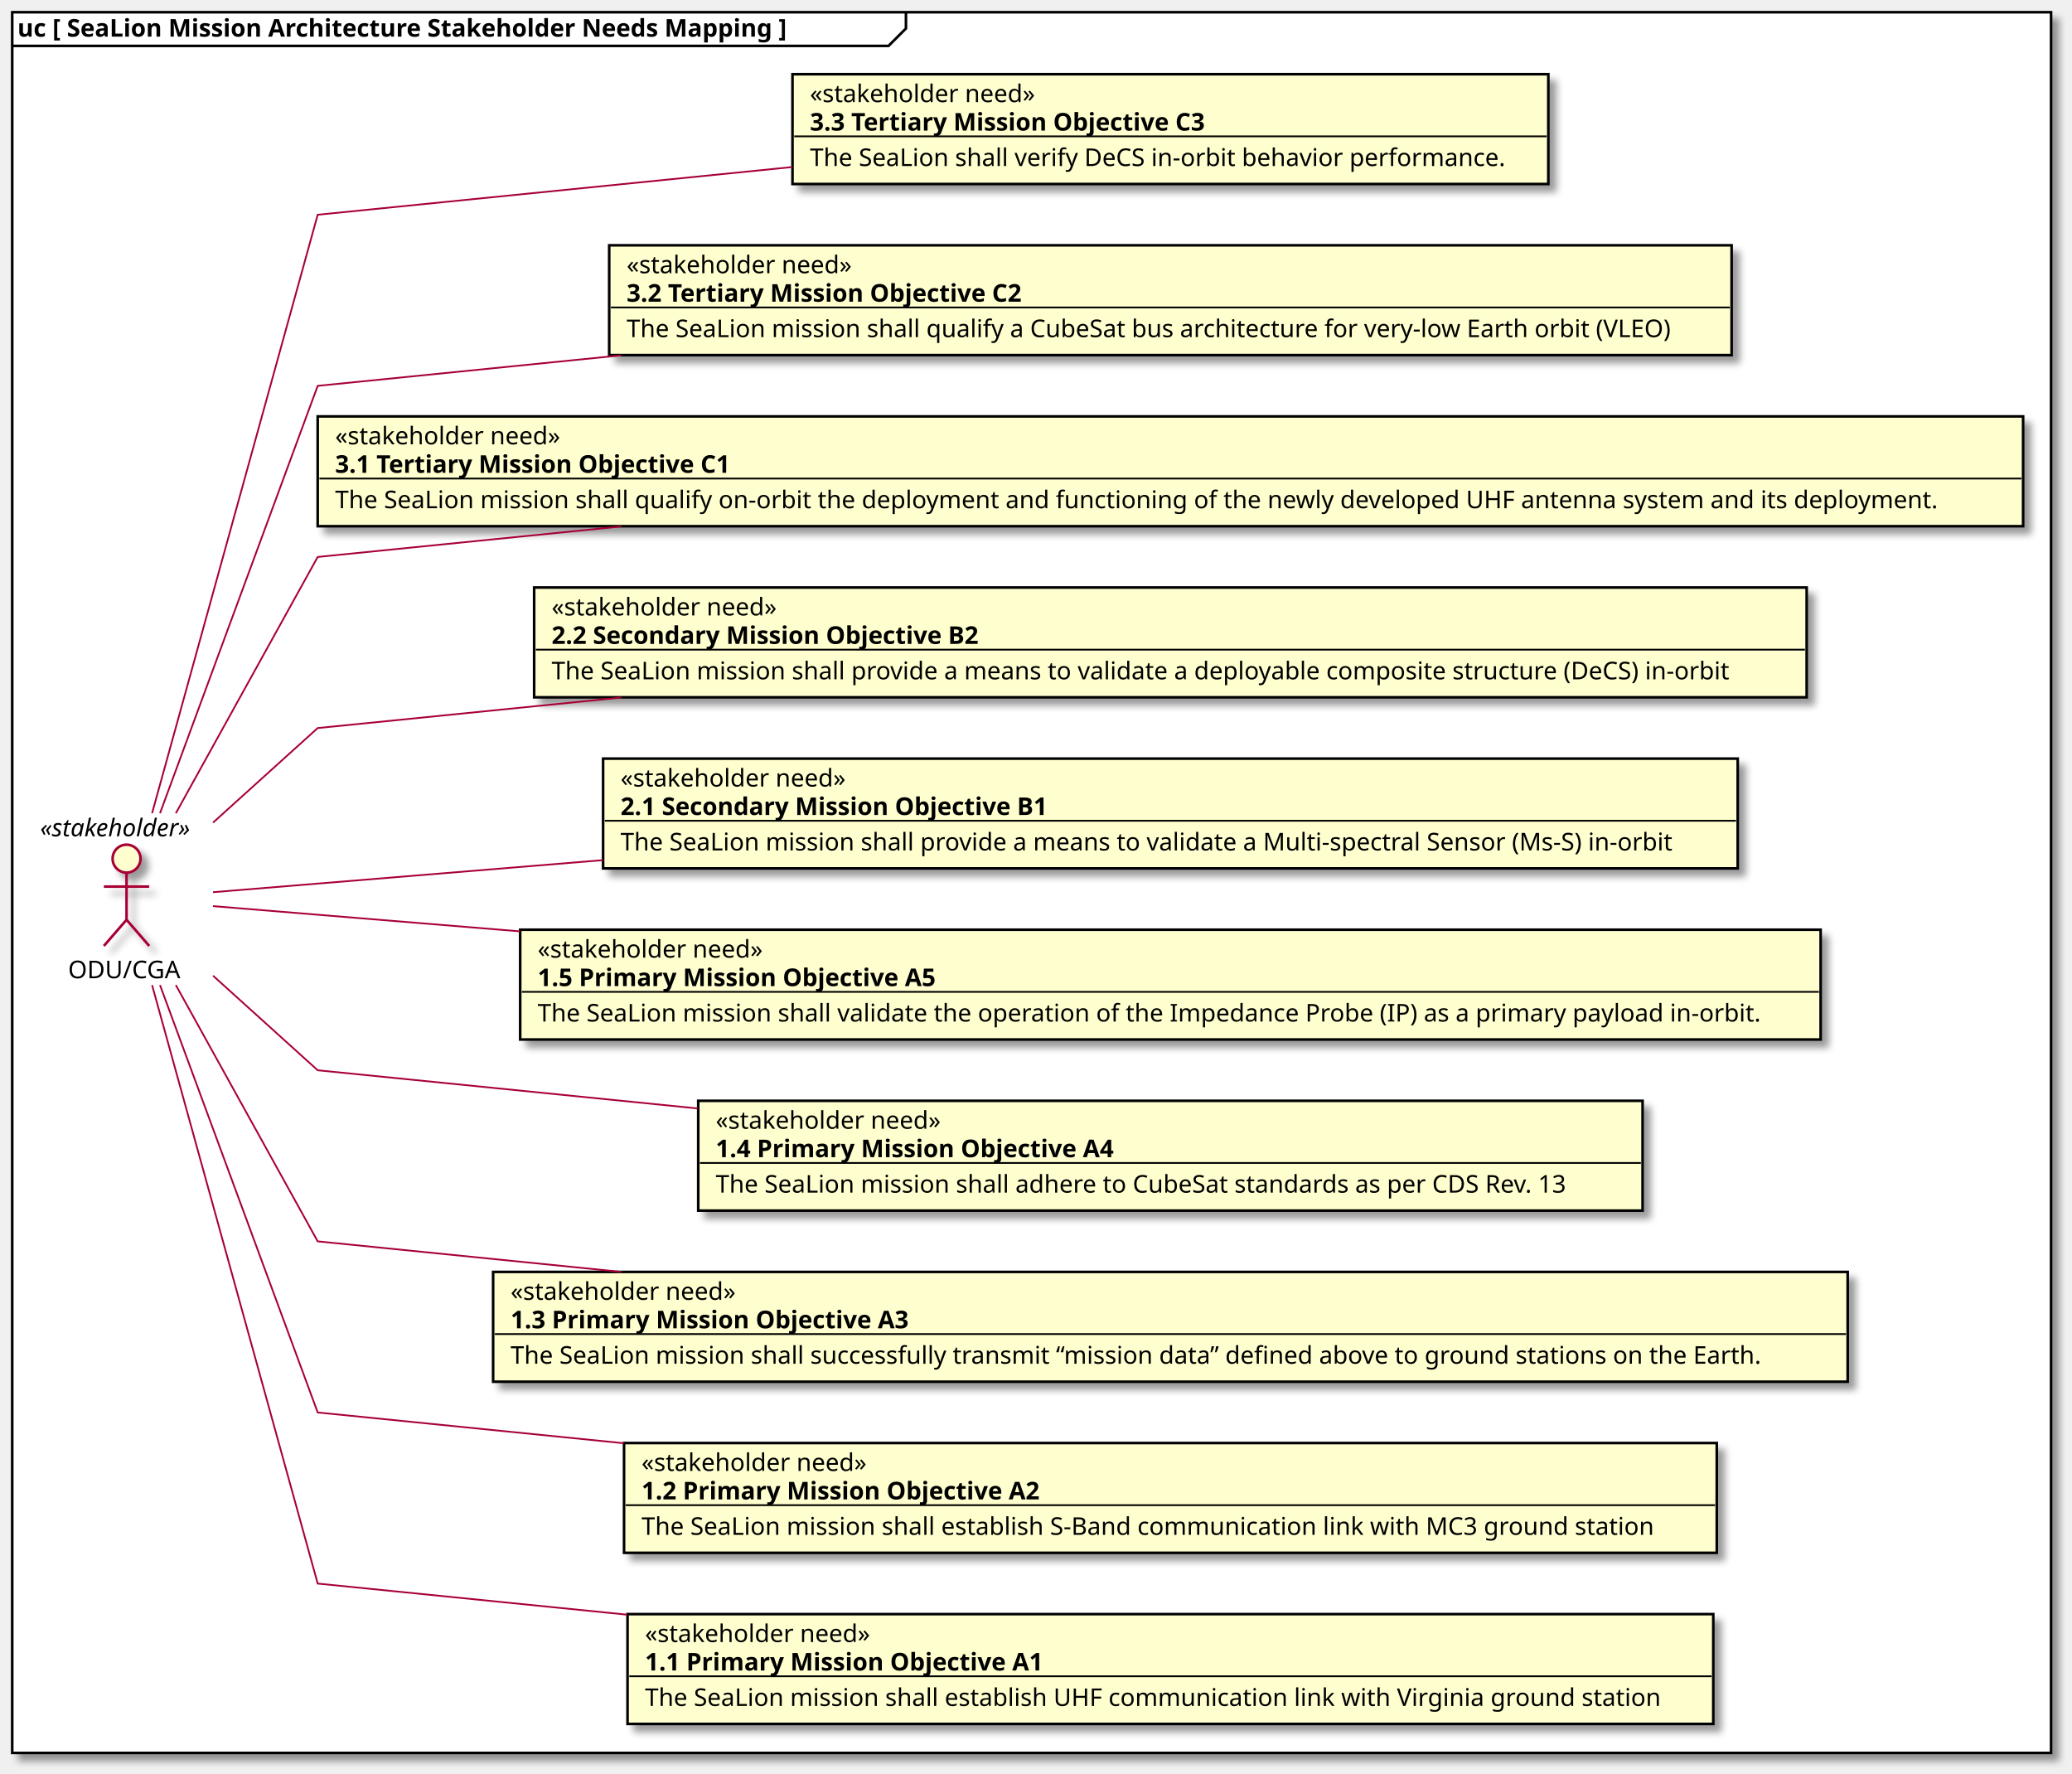
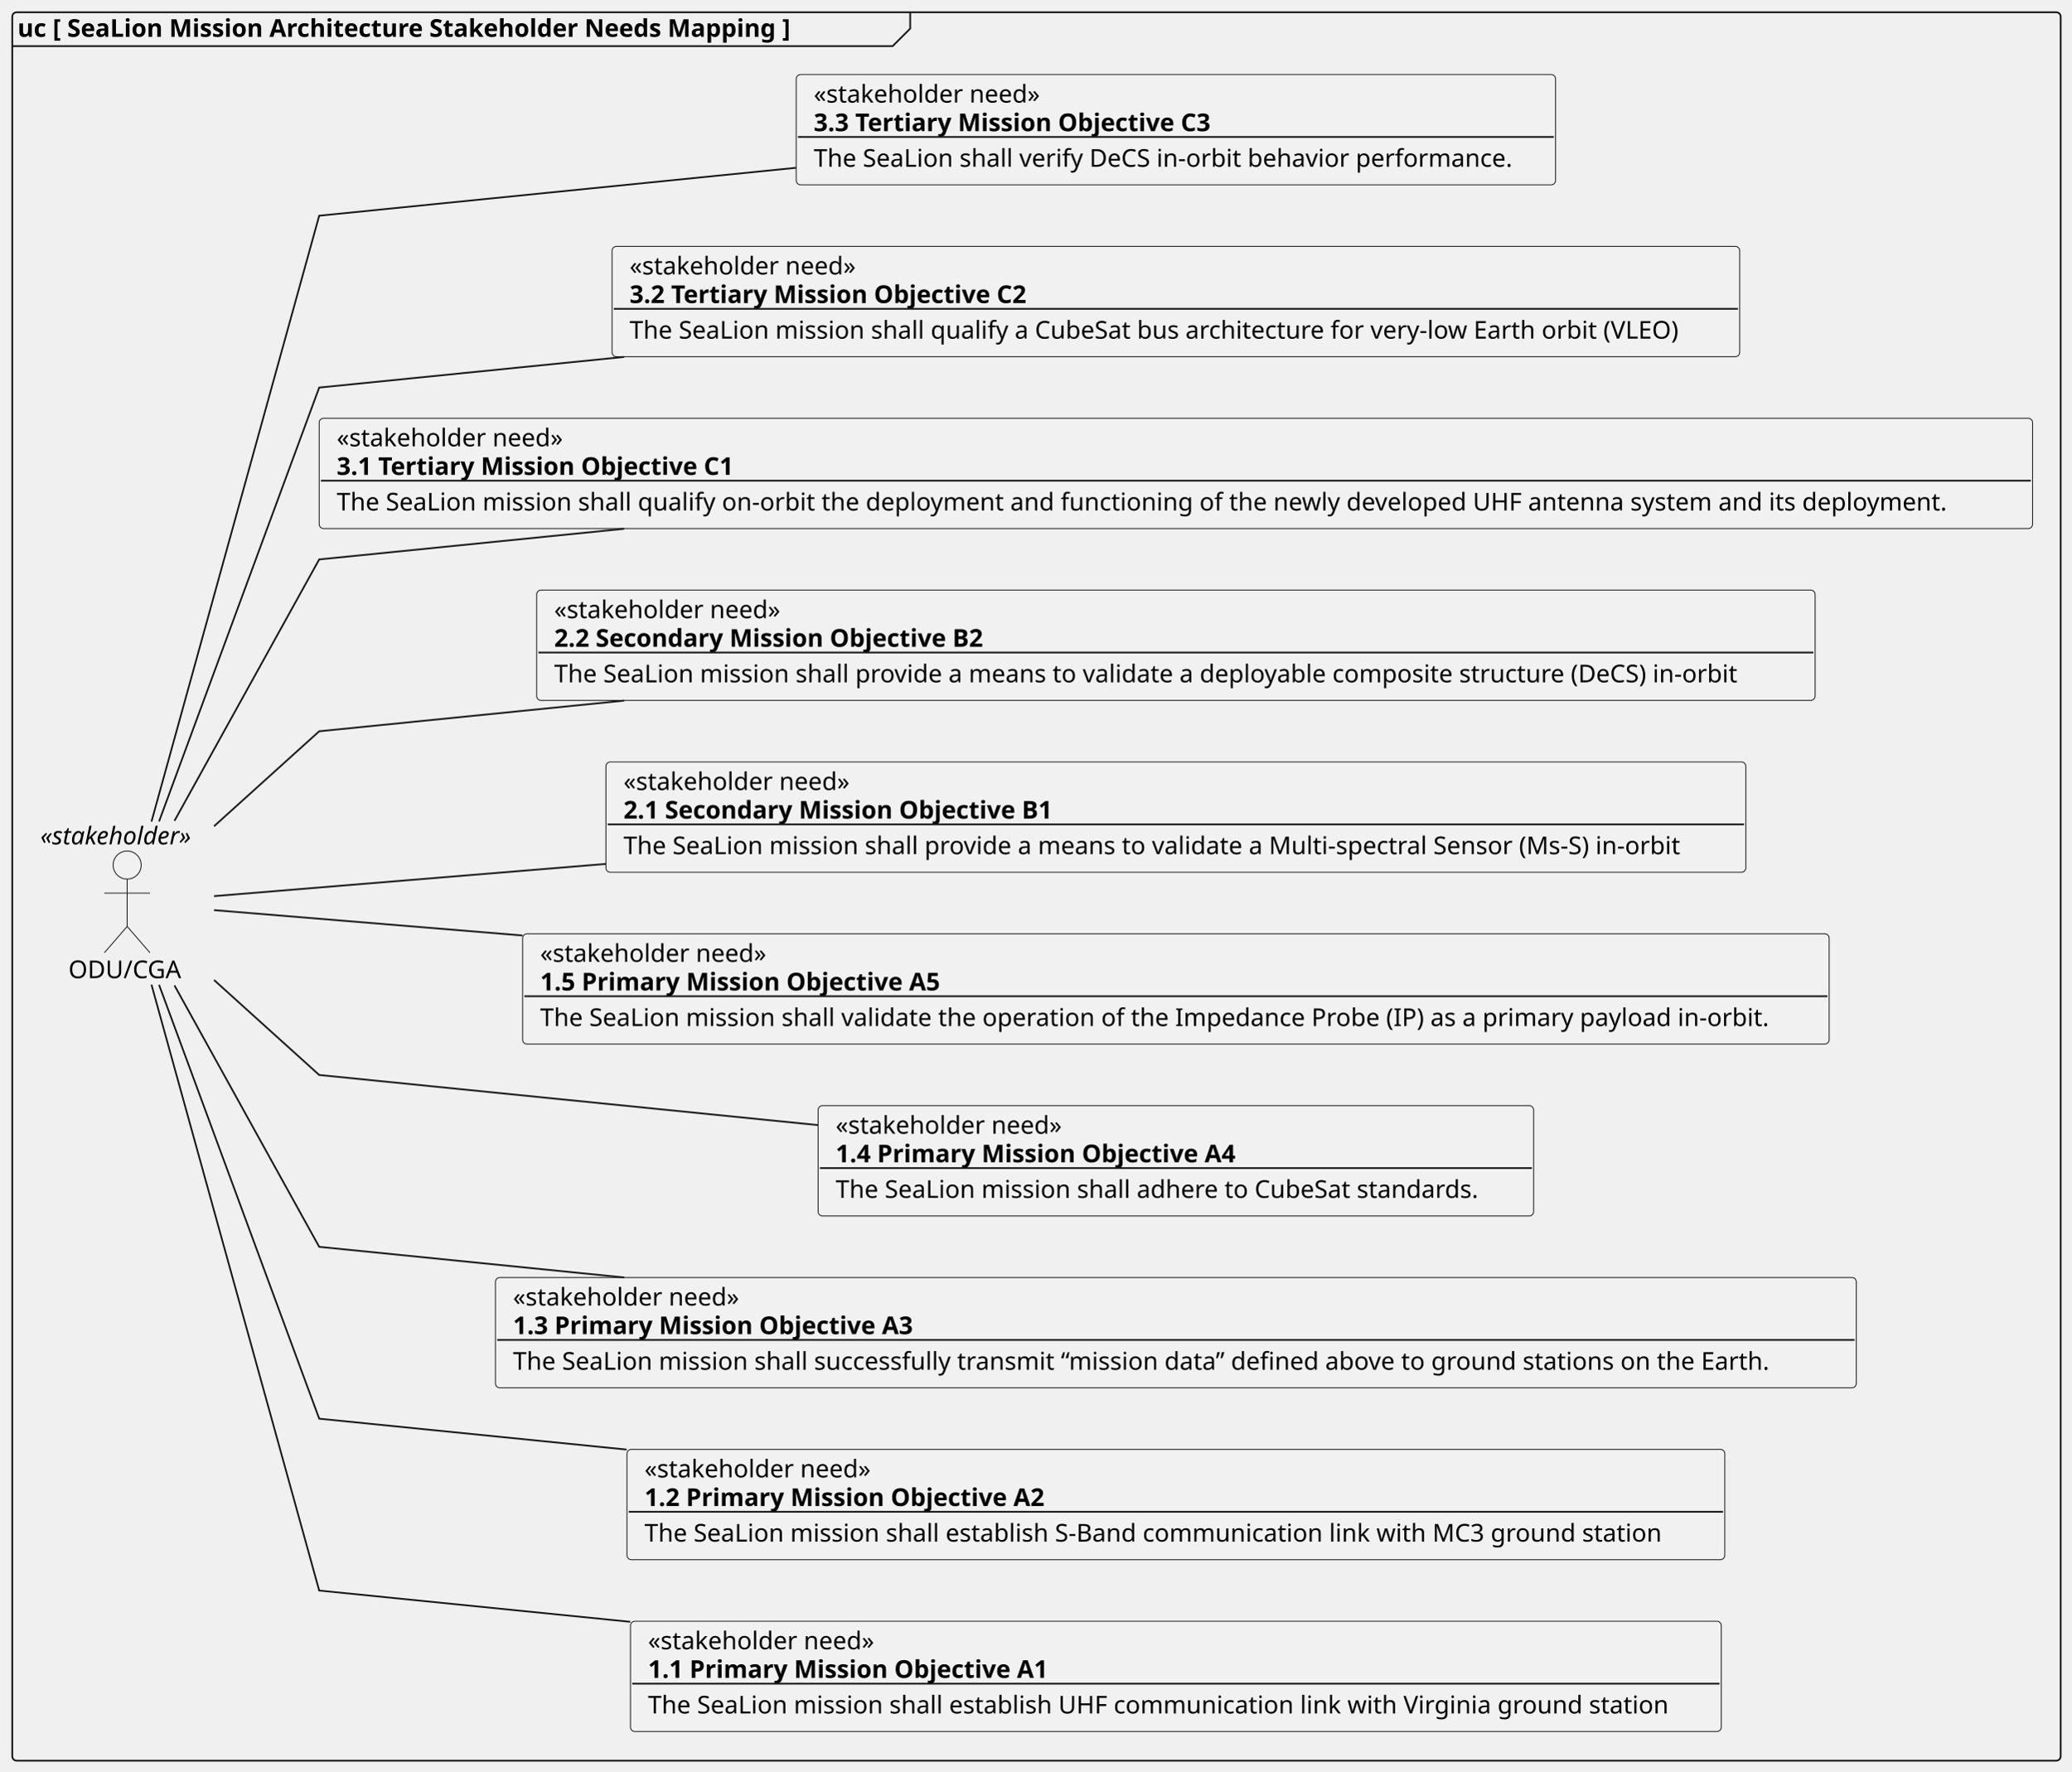
- <svg xmlns="http://www.w3.org/2000/svg" contentScriptType="application/ecmascript" contentStyleType="text/css" height="1016px" preserveAspectRatio="none" style="width:1187px;height:1016px;background:#FFFFFF;" version="1.1" viewBox="0 0 1187 1016" width="1187px" zoomAndPan="magnify">
-   <defs>
-     <filter height="300%" id="fahvf37uarqlk" width="300%" x="-1" y="-1">
-       <feGaussianBlur result="blurOut" stdDeviation="2.0" />
-       <feColorMatrix in="blurOut" result="blurOut2" type="matrix" values="0 0 0 0 0 0 0 0 0 0 0 0 0 0 0 0 0 0 .4 0" />
-       <feOffset dx="4.0" dy="4.0" in="blurOut2" result="blurOut3" />
-       <feBlend in="SourceGraphic" in2="blurOut3" mode="normal" />
-     </filter>
-   </defs>
+ <svg xmlns="http://www.w3.org/2000/svg" contentStyleType="text/css" height="1010px" preserveAspectRatio="none" style="width:1181px;height:1010px;background:#FFFFFF;" version="1.1" viewBox="0 0 1181 1010" width="1181px" zoomAndPan="magnify">
+   <defs />
  <g>
-     <rect fill="#FFFFFF" filter="url(#fahvf37uarqlk)" height="997" style="stroke:#000000;stroke-width:1.5;" width="1168" x="7" y="7" />
-     <path d="M519,7 L519,16.297 L509,26.297 L7,26.297 " fill="none" style="stroke:#000000;stroke-width:1.5;" />
-     <text fill="#000000" font-family="sans-serif" font-size="14" font-weight="bold" lengthAdjust="spacing" textLength="502" x="10" y="20.995">uc [ SeaLion Mission Architecture Stakeholder Needs Mapping ]</text>
-     <ellipse cx="72.5" cy="491.797" fill="#FEFECE" filter="url(#fahvf37uarqlk)" rx="8" ry="8" style="stroke:#A80036;stroke-width:1.5;" />
-     <path d="M72.5,499.797 L72.5,526.797 M59.5,507.797 L85.5,507.797 M72.5,526.797 L59.5,541.797 M72.5,526.797 L85.5,541.797 " fill="none" filter="url(#fahvf37uarqlk)" style="stroke:#A80036;stroke-width:1.5;" />
-     <text fill="#000000" font-family="sans-serif" font-size="14" lengthAdjust="spacing" textLength="67" x="39" y="560.292">ODU/CGA</text>
-     <text fill="#000000" font-family="sans-serif" font-size="14" font-style="italic" lengthAdjust="spacing" textLength="99" x="23" y="478.995">«stakeholder»</text>
-     <rect fill="#FEFECE" filter="url(#fahvf37uarqlk)" height="62.891" style="stroke:#000000;stroke-width:1.5;" width="622" x="359.5" y="924.5" />
-     <text fill="#000000" font-family="sans-serif" font-size="14" lengthAdjust="spacing" textLength="140" x="369.5" y="940.495">«stakeholder need»</text>
-     <text fill="#000000" font-family="sans-serif" font-size="14" font-weight="bold" lengthAdjust="spacing" textLength="259" x="369.5" y="956.792">1.1 Primary Mission Objective A1</text>
-     <line style="stroke:#000000;stroke-width:1.0;" x1="360.5" x2="980.5" y1="960.094" y2="960.094" />
-     <text fill="#000000" font-family="sans-serif" font-size="14" lengthAdjust="spacing" textLength="602" x="369.5" y="977.089">The SeaLion mission shall establish UHF communication link with Virginia ground station</text>
-     <rect fill="#FEFECE" filter="url(#fahvf37uarqlk)" height="62.891" style="stroke:#000000;stroke-width:1.5;" width="626" x="357.5" y="826.5" />
-     <text fill="#000000" font-family="sans-serif" font-size="14" lengthAdjust="spacing" textLength="140" x="367.5" y="842.495">«stakeholder need»</text>
-     <text fill="#000000" font-family="sans-serif" font-size="14" font-weight="bold" lengthAdjust="spacing" textLength="259" x="367.5" y="858.792">1.2 Primary Mission Objective A2</text>
-     <line style="stroke:#000000;stroke-width:1.0;" x1="358.5" x2="982.5" y1="862.094" y2="862.094" />
-     <text fill="#000000" font-family="sans-serif" font-size="14" lengthAdjust="spacing" textLength="606" x="367.5" y="879.089">The SeaLion mission shall establish S-Band communication link with MC3 ground station</text>
-     <rect fill="#FEFECE" filter="url(#fahvf37uarqlk)" height="62.891" style="stroke:#000000;stroke-width:1.5;" width="776" x="282.5" y="728.5" />
-     <text fill="#000000" font-family="sans-serif" font-size="14" lengthAdjust="spacing" textLength="140" x="292.5" y="744.495">«stakeholder need»</text>
-     <text fill="#000000" font-family="sans-serif" font-size="14" font-weight="bold" lengthAdjust="spacing" textLength="259" x="292.5" y="760.792">1.3 Primary Mission Objective A3</text>
-     <line style="stroke:#000000;stroke-width:1.0;" x1="283.5" x2="1057.5" y1="764.094" y2="764.094" />
-     <text fill="#000000" font-family="sans-serif" font-size="14" lengthAdjust="spacing" textLength="756" x="292.5" y="781.089">The SeaLion mission shall successfully transmit “mission data” defined above to ground stations on the Earth.</text>
-     <rect fill="#FEFECE" filter="url(#fahvf37uarqlk)" height="62.891" style="stroke:#000000;stroke-width:1.5;" width="541" x="400" y="630.5" />
-     <text fill="#000000" font-family="sans-serif" font-size="14" lengthAdjust="spacing" textLength="140" x="410" y="646.495">«stakeholder need»</text>
-     <text fill="#000000" font-family="sans-serif" font-size="14" font-weight="bold" lengthAdjust="spacing" textLength="259" x="410" y="662.792">1.4 Primary Mission Objective A4</text>
-     <line style="stroke:#000000;stroke-width:1.0;" x1="401" x2="940" y1="666.094" y2="666.094" />
-     <text fill="#000000" font-family="sans-serif" font-size="14" lengthAdjust="spacing" textLength="521" x="410" y="683.089">The SeaLion mission shall adhere to CubeSat standards as per CDS Rev. 13</text>
-     <rect fill="#FEFECE" filter="url(#fahvf37uarqlk)" height="62.891" style="stroke:#000000;stroke-width:1.5;" width="745" x="298" y="532.5" />
-     <text fill="#000000" font-family="sans-serif" font-size="14" lengthAdjust="spacing" textLength="140" x="308" y="548.495">«stakeholder need»</text>
-     <text fill="#000000" font-family="sans-serif" font-size="14" font-weight="bold" lengthAdjust="spacing" textLength="259" x="308" y="564.792">1.5 Primary Mission Objective A5</text>
-     <line style="stroke:#000000;stroke-width:1.0;" x1="299" x2="1042" y1="568.094" y2="568.094" />
-     <text fill="#000000" font-family="sans-serif" font-size="14" lengthAdjust="spacing" textLength="725" x="308" y="585.089">The SeaLion mission shall validate the operation of the Impedance Probe (IP) as a primary payload in-orbit.</text>
-     <rect fill="#FEFECE" filter="url(#fahvf37uarqlk)" height="62.891" style="stroke:#000000;stroke-width:1.5;" width="650" x="345.5" y="434.5" />
-     <text fill="#000000" font-family="sans-serif" font-size="14" lengthAdjust="spacing" textLength="140" x="355.5" y="450.495">«stakeholder need»</text>
-     <text fill="#000000" font-family="sans-serif" font-size="14" font-weight="bold" lengthAdjust="spacing" textLength="282" x="355.5" y="466.792">2.1 Secondary Mission Objective B1</text>
-     <line style="stroke:#000000;stroke-width:1.0;" x1="346.5" x2="994.5" y1="470.094" y2="470.094" />
-     <text fill="#000000" font-family="sans-serif" font-size="14" lengthAdjust="spacing" textLength="630" x="355.5" y="487.089">The SeaLion mission shall provide a means to validate a Multi-spectral Sensor (Ms-S) in-orbit</text>
-     <rect fill="#FEFECE" filter="url(#fahvf37uarqlk)" height="62.891" style="stroke:#000000;stroke-width:1.5;" width="729" x="306" y="336.5" />
-     <text fill="#000000" font-family="sans-serif" font-size="14" lengthAdjust="spacing" textLength="140" x="316" y="352.495">«stakeholder need»</text>
-     <text fill="#000000" font-family="sans-serif" font-size="14" font-weight="bold" lengthAdjust="spacing" textLength="282" x="316" y="368.792">2.2 Secondary Mission Objective B2</text>
-     <line style="stroke:#000000;stroke-width:1.0;" x1="307" x2="1034" y1="372.094" y2="372.094" />
-     <text fill="#000000" font-family="sans-serif" font-size="14" lengthAdjust="spacing" textLength="709" x="316" y="389.089">The SeaLion mission shall provide a means to validate a deployable composite structure (DeCS) in-orbit</text>
-     <rect fill="#FEFECE" filter="url(#fahvf37uarqlk)" height="62.891" style="stroke:#000000;stroke-width:1.5;" width="977" x="182" y="238.5" />
-     <text fill="#000000" font-family="sans-serif" font-size="14" lengthAdjust="spacing" textLength="140" x="192" y="254.495">«stakeholder need»</text>
-     <text fill="#000000" font-family="sans-serif" font-size="14" font-weight="bold" lengthAdjust="spacing" textLength="261" x="192" y="270.792">3.1 Tertiary Mission Objective C1</text>
-     <line style="stroke:#000000;stroke-width:1.0;" x1="183" x2="1158" y1="274.094" y2="274.094" />
-     <text fill="#000000" font-family="sans-serif" font-size="14" lengthAdjust="spacing" textLength="957" x="192" y="291.089">The SeaLion mission shall qualify on-orbit the deployment and functioning of the newly developed UHF antenna system and its deployment.</text>
-     <rect fill="#FEFECE" filter="url(#fahvf37uarqlk)" height="62.891" style="stroke:#000000;stroke-width:1.5;" width="643" x="349" y="140.5" />
-     <text fill="#000000" font-family="sans-serif" font-size="14" lengthAdjust="spacing" textLength="140" x="359" y="156.495">«stakeholder need»</text>
-     <text fill="#000000" font-family="sans-serif" font-size="14" font-weight="bold" lengthAdjust="spacing" textLength="261" x="359" y="172.792">3.2 Tertiary Mission Objective C2</text>
-     <line style="stroke:#000000;stroke-width:1.0;" x1="350" x2="991" y1="176.094" y2="176.094" />
-     <text fill="#000000" font-family="sans-serif" font-size="14" lengthAdjust="spacing" textLength="623" x="359" y="193.089">The SeaLion mission shall qualify a CubeSat bus architecture for very-low Earth orbit (VLEO)</text>
-     <rect fill="#FEFECE" filter="url(#fahvf37uarqlk)" height="62.891" style="stroke:#000000;stroke-width:1.5;" width="433" x="454" y="42.5" />
-     <text fill="#000000" font-family="sans-serif" font-size="14" lengthAdjust="spacing" textLength="140" x="464" y="58.495">«stakeholder need»</text>
-     <text fill="#000000" font-family="sans-serif" font-size="14" font-weight="bold" lengthAdjust="spacing" textLength="261" x="464" y="74.792">3.3 Tertiary Mission Objective C3</text>
-     <line style="stroke:#000000;stroke-width:1.0;" x1="455" x2="886" y1="78.094" y2="78.094" />
-     <text fill="#000000" font-family="sans-serif" font-size="14" lengthAdjust="spacing" textLength="413" x="464" y="95.089">The SeaLion shall verify DeCS in-orbit behavior performance.</text>
-     <path d="M87.13,564.25 C116.27,669.53 182,907 182,907 C182,907 263.23,915.16 359.38,924.83 " fill="none" id="sh-sn1_1" style="stroke:#A80036;stroke-width:1.0;" />
-     <path d="M91.66,564.21 C122.55,647.9 182,809 182,809 C182,809 262.07,817.05 357.31,826.62 " fill="none" id="sh-sn1_2" style="stroke:#A80036;stroke-width:1.0;" />
-     <path d="M100.74,564.21 C132.88,622.27 182,711 182,711 C182,711 261.3,718.97 355.93,728.48 " fill="none" id="sh-sn1_3" style="stroke:#A80036;stroke-width:1.0;" />
-     <path d="M122.04,558.84 C150.93,584.93 182,613 182,613 C182,613 287.12,623.57 399.73,634.88 " fill="none" id="sh-sn1_4" style="stroke:#A80036;stroke-width:1.0;" />
-     <path d="M122.02,518.99 C163.66,522.41 227.89,527.69 297.9,533.45 " fill="none" id="sh-sn1_5" style="stroke:#A80036;stroke-width:1.0;" />
-     <path d="M122.02,511.01 C172.95,506.82 257.7,499.86 345.48,492.64 " fill="none" id="sh-sn2_1" style="stroke:#A80036;stroke-width:1.0;" />
-     <path d="M122.04,471.16 C150.93,445.07 182,417 182,417 C182,417 261.3,409.03 355.93,399.52 " fill="none" id="sh-sn2_2" style="stroke:#A80036;stroke-width:1.0;" />
-     <path d="M100.74,465.79 C132.88,407.73 182,319 182,319 C182,319 261.3,311.03 355.93,301.52 " fill="none" id="sh-sn3_1" style="stroke:#A80036;stroke-width:1.0;" />
-     <path d="M91.66,465.79 C122.55,382.1 182,221 182,221 C182,221 261.3,213.03 355.93,203.52 " fill="none" id="sh-sn3_2" style="stroke:#A80036;stroke-width:1.0;" />
-     <path d="M87.13,465.75 C116.27,360.47 182,123 182,123 C182,123 323.41,108.79 453.9,95.67 " fill="none" id="sh-sn3_3" style="stroke:#A80036;stroke-width:1.0;" />
+     <g id="cluster_uc [ SeaLion Mission Architecture Stakeholder Needs Mapping ]">
+       <rect fill="none" height="997" rx="2.5" ry="2.5" style="stroke:#181818;stroke-width:1.0;" width="1168" x="7" y="7" />
+       <path d="M519,7 L519,16.297 L509,26.297 L7,26.297 " fill="none" style="stroke:#181818;stroke-width:1.0;" />
+       <text fill="#000000" font-family="sans-serif" font-size="14" font-weight="bold" lengthAdjust="spacing" textLength="502" x="10" y="20.995">uc [ SeaLion Mission Architecture Stakeholder Needs Mapping ]</text>
+     </g>
+     <g id="elem_sh">
+       <ellipse cx="72.5" cy="493.297" fill="#F1F1F1" rx="8" ry="8" style="stroke:#181818;stroke-width:0.5;" />
+       <path d="M72.5,501.297 L72.5,528.297 M59.5,509.297 L85.5,509.297 M72.5,528.297 L59.5,543.297 M72.5,528.297 L85.5,543.297 " fill="none" style="stroke:#181818;stroke-width:0.5;" />
+       <text fill="#000000" font-family="sans-serif" font-size="14" lengthAdjust="spacing" textLength="67" x="39" y="557.792">ODU/CGA</text>
+       <text fill="#000000" font-family="sans-serif" font-size="14" font-style="italic" lengthAdjust="spacing" textLength="99" x="23" y="481.495">«stakeholder»</text>
+     </g>
+     <g id="elem_sn1_1">
+       <rect fill="#F1F1F1" height="62.891" rx="2.5" ry="2.5" style="stroke:#181818;stroke-width:0.5;" width="622" x="359.5" y="924.5" />
+       <text fill="#000000" font-family="sans-serif" font-size="14" lengthAdjust="spacing" textLength="140" x="369.5" y="940.495">«stakeholder need»</text>
+       <text fill="#000000" font-family="sans-serif" font-size="14" font-weight="bold" lengthAdjust="spacing" textLength="259" x="369.5" y="956.792">1.1 Primary Mission Objective A1</text>
+       <line style="stroke:#181818;stroke-width:1.0;" x1="360.5" x2="980.5" y1="960.094" y2="960.094" />
+       <text fill="#000000" font-family="sans-serif" font-size="14" lengthAdjust="spacing" textLength="602" x="369.5" y="977.089">The SeaLion mission shall establish UHF communication link with Virginia ground station</text>
+     </g>
+     <g id="elem_sn1_2">
+       <rect fill="#F1F1F1" height="62.891" rx="2.5" ry="2.5" style="stroke:#181818;stroke-width:0.5;" width="626" x="357.5" y="826.5" />
+       <text fill="#000000" font-family="sans-serif" font-size="14" lengthAdjust="spacing" textLength="140" x="367.5" y="842.495">«stakeholder need»</text>
+       <text fill="#000000" font-family="sans-serif" font-size="14" font-weight="bold" lengthAdjust="spacing" textLength="259" x="367.5" y="858.792">1.2 Primary Mission Objective A2</text>
+       <line style="stroke:#181818;stroke-width:1.0;" x1="358.5" x2="982.5" y1="862.094" y2="862.094" />
+       <text fill="#000000" font-family="sans-serif" font-size="14" lengthAdjust="spacing" textLength="606" x="367.5" y="879.089">The SeaLion mission shall establish S-Band communication link with MC3 ground station</text>
+     </g>
+     <g id="elem_sn1_3">
+       <rect fill="#F1F1F1" height="62.891" rx="2.5" ry="2.5" style="stroke:#181818;stroke-width:0.5;" width="776" x="282.5" y="728.5" />
+       <text fill="#000000" font-family="sans-serif" font-size="14" lengthAdjust="spacing" textLength="140" x="292.5" y="744.495">«stakeholder need»</text>
+       <text fill="#000000" font-family="sans-serif" font-size="14" font-weight="bold" lengthAdjust="spacing" textLength="259" x="292.5" y="760.792">1.3 Primary Mission Objective A3</text>
+       <line style="stroke:#181818;stroke-width:1.0;" x1="283.5" x2="1057.5" y1="764.094" y2="764.094" />
+       <text fill="#000000" font-family="sans-serif" font-size="14" lengthAdjust="spacing" textLength="756" x="292.5" y="781.089">The SeaLion mission shall successfully transmit “mission data” defined above to ground stations on the Earth.</text>
+     </g>
+     <g id="elem_sn1_4">
+       <rect fill="#F1F1F1" height="62.891" rx="2.5" ry="2.5" style="stroke:#181818;stroke-width:0.5;" width="408" x="466.5" y="630.5" />
+       <text fill="#000000" font-family="sans-serif" font-size="14" lengthAdjust="spacing" textLength="140" x="476.5" y="646.495">«stakeholder need»</text>
+       <text fill="#000000" font-family="sans-serif" font-size="14" font-weight="bold" lengthAdjust="spacing" textLength="259" x="476.5" y="662.792">1.4 Primary Mission Objective A4</text>
+       <line style="stroke:#181818;stroke-width:1.0;" x1="467.5" x2="873.5" y1="666.094" y2="666.094" />
+       <text fill="#000000" font-family="sans-serif" font-size="14" lengthAdjust="spacing" textLength="388" x="476.5" y="683.089">The SeaLion mission shall adhere to CubeSat standards.</text>
+     </g>
+     <g id="elem_sn1_5">
+       <rect fill="#F1F1F1" height="62.891" rx="2.5" ry="2.5" style="stroke:#181818;stroke-width:0.5;" width="745" x="298" y="532.5" />
+       <text fill="#000000" font-family="sans-serif" font-size="14" lengthAdjust="spacing" textLength="140" x="308" y="548.495">«stakeholder need»</text>
+       <text fill="#000000" font-family="sans-serif" font-size="14" font-weight="bold" lengthAdjust="spacing" textLength="259" x="308" y="564.792">1.5 Primary Mission Objective A5</text>
+       <line style="stroke:#181818;stroke-width:1.0;" x1="299" x2="1042" y1="568.094" y2="568.094" />
+       <text fill="#000000" font-family="sans-serif" font-size="14" lengthAdjust="spacing" textLength="725" x="308" y="585.089">The SeaLion mission shall validate the operation of the Impedance Probe (IP) as a primary payload in-orbit.</text>
+     </g>
+     <g id="elem_sn2_1">
+       <rect fill="#F1F1F1" height="62.891" rx="2.5" ry="2.5" style="stroke:#181818;stroke-width:0.5;" width="650" x="345.5" y="434.5" />
+       <text fill="#000000" font-family="sans-serif" font-size="14" lengthAdjust="spacing" textLength="140" x="355.5" y="450.495">«stakeholder need»</text>
+       <text fill="#000000" font-family="sans-serif" font-size="14" font-weight="bold" lengthAdjust="spacing" textLength="282" x="355.5" y="466.792">2.1 Secondary Mission Objective B1</text>
+       <line style="stroke:#181818;stroke-width:1.0;" x1="346.5" x2="994.5" y1="470.094" y2="470.094" />
+       <text fill="#000000" font-family="sans-serif" font-size="14" lengthAdjust="spacing" textLength="630" x="355.5" y="487.089">The SeaLion mission shall provide a means to validate a Multi-spectral Sensor (Ms-S) in-orbit</text>
+     </g>
+     <g id="elem_sn2_2">
+       <rect fill="#F1F1F1" height="62.891" rx="2.5" ry="2.5" style="stroke:#181818;stroke-width:0.5;" width="729" x="306" y="336.5" />
+       <text fill="#000000" font-family="sans-serif" font-size="14" lengthAdjust="spacing" textLength="140" x="316" y="352.495">«stakeholder need»</text>
+       <text fill="#000000" font-family="sans-serif" font-size="14" font-weight="bold" lengthAdjust="spacing" textLength="282" x="316" y="368.792">2.2 Secondary Mission Objective B2</text>
+       <line style="stroke:#181818;stroke-width:1.0;" x1="307" x2="1034" y1="372.094" y2="372.094" />
+       <text fill="#000000" font-family="sans-serif" font-size="14" lengthAdjust="spacing" textLength="709" x="316" y="389.089">The SeaLion mission shall provide a means to validate a deployable composite structure (DeCS) in-orbit</text>
+     </g>
+     <g id="elem_sn3_1">
+       <rect fill="#F1F1F1" height="62.891" rx="2.5" ry="2.5" style="stroke:#181818;stroke-width:0.5;" width="977" x="182" y="238.5" />
+       <text fill="#000000" font-family="sans-serif" font-size="14" lengthAdjust="spacing" textLength="140" x="192" y="254.495">«stakeholder need»</text>
+       <text fill="#000000" font-family="sans-serif" font-size="14" font-weight="bold" lengthAdjust="spacing" textLength="261" x="192" y="270.792">3.1 Tertiary Mission Objective C1</text>
+       <line style="stroke:#181818;stroke-width:1.0;" x1="183" x2="1158" y1="274.094" y2="274.094" />
+       <text fill="#000000" font-family="sans-serif" font-size="14" lengthAdjust="spacing" textLength="957" x="192" y="291.089">The SeaLion mission shall qualify on-orbit the deployment and functioning of the newly developed UHF antenna system and its deployment.</text>
+     </g>
+     <g id="elem_sn3_2">
+       <rect fill="#F1F1F1" height="62.891" rx="2.5" ry="2.5" style="stroke:#181818;stroke-width:0.5;" width="643" x="349" y="140.5" />
+       <text fill="#000000" font-family="sans-serif" font-size="14" lengthAdjust="spacing" textLength="140" x="359" y="156.495">«stakeholder need»</text>
+       <text fill="#000000" font-family="sans-serif" font-size="14" font-weight="bold" lengthAdjust="spacing" textLength="261" x="359" y="172.792">3.2 Tertiary Mission Objective C2</text>
+       <line style="stroke:#181818;stroke-width:1.0;" x1="350" x2="991" y1="176.094" y2="176.094" />
+       <text fill="#000000" font-family="sans-serif" font-size="14" lengthAdjust="spacing" textLength="623" x="359" y="193.089">The SeaLion mission shall qualify a CubeSat bus architecture for very-low Earth orbit (VLEO)</text>
+     </g>
+     <g id="elem_sn3_3">
+       <rect fill="#F1F1F1" height="62.891" rx="2.5" ry="2.5" style="stroke:#181818;stroke-width:0.5;" width="433" x="454" y="42.5" />
+       <text fill="#000000" font-family="sans-serif" font-size="14" lengthAdjust="spacing" textLength="140" x="464" y="58.495">«stakeholder need»</text>
+       <text fill="#000000" font-family="sans-serif" font-size="14" font-weight="bold" lengthAdjust="spacing" textLength="261" x="464" y="74.792">3.3 Tertiary Mission Objective C3</text>
+       <line style="stroke:#181818;stroke-width:1.0;" x1="455" x2="886" y1="78.094" y2="78.094" />
+       <text fill="#000000" font-family="sans-serif" font-size="14" lengthAdjust="spacing" textLength="413" x="464" y="95.089">The SeaLion shall verify DeCS in-orbit behavior performance.</text>
+     </g>
+     <g id="link_sh_sn1_1">
+       <path d="M86.37,561.51 C115.11,665.34 182,907 182,907 C182,907 263.23,915.16 359.38,924.83 " fill="none" id="sh-sn1_1" style="stroke:#181818;stroke-width:1.0;" />
+     </g>
+     <g id="link_sh_sn1_2">
+       <path d="M90.69,561.59 C121.29,644.49 182,809 182,809 C182,809 262.07,817.05 357.31,826.62 " fill="none" id="sh-sn1_2" style="stroke:#181818;stroke-width:1.0;" />
+     </g>
+     <g id="link_sh_sn1_3">
+       <path d="M99.49,561.95 C131.59,619.93 182,711 182,711 C182,711 261.3,718.97 355.93,728.48 " fill="none" id="sh-sn1_3" style="stroke:#181818;stroke-width:1.0;" />
+     </g>
+     <g id="link_sh_sn1_4">
+       <path d="M122.04,558.84 C150.93,584.93 182,613 182,613 C182,613 332.52,628.13 466.29,641.57 " fill="none" id="sh-sn1_4" style="stroke:#181818;stroke-width:1.0;" />
+     </g>
+     <g id="link_sh_sn1_5">
+       <path d="M122.02,518.99 C163.66,522.41 227.89,527.69 297.9,533.45 " fill="none" id="sh-sn1_5" style="stroke:#181818;stroke-width:1.0;" />
+     </g>
+     <g id="link_sh_sn2_1">
+       <path d="M122.02,511.01 C172.95,506.82 257.7,499.86 345.48,492.64 " fill="none" id="sh-sn2_1" style="stroke:#181818;stroke-width:1.0;" />
+     </g>
+     <g id="link_sh_sn2_2">
+       <path d="M122.04,471.16 C150.93,445.07 182,417 182,417 C182,417 261.3,409.03 355.93,399.52 " fill="none" id="sh-sn2_2" style="stroke:#181818;stroke-width:1.0;" />
+     </g>
+     <g id="link_sh_sn3_1">
+       <path d="M99.49,468.05 C131.59,410.07 182,319 182,319 C182,319 261.3,311.03 355.93,301.52 " fill="none" id="sh-sn3_1" style="stroke:#181818;stroke-width:1.0;" />
+     </g>
+     <g id="link_sh_sn3_2">
+       <path d="M90.69,468.41 C121.29,385.51 182,221 182,221 C182,221 261.3,213.03 355.93,203.52 " fill="none" id="sh-sn3_2" style="stroke:#181818;stroke-width:1.0;" />
+     </g>
+     <g id="link_sh_sn3_3">
+       <path d="M86.37,468.49 C115.11,364.66 182,123 182,123 C182,123 323.41,108.79 453.9,95.67 " fill="none" id="sh-sn3_3" style="stroke:#181818;stroke-width:1.0;" />
+     </g>
  </g>
</svg>
